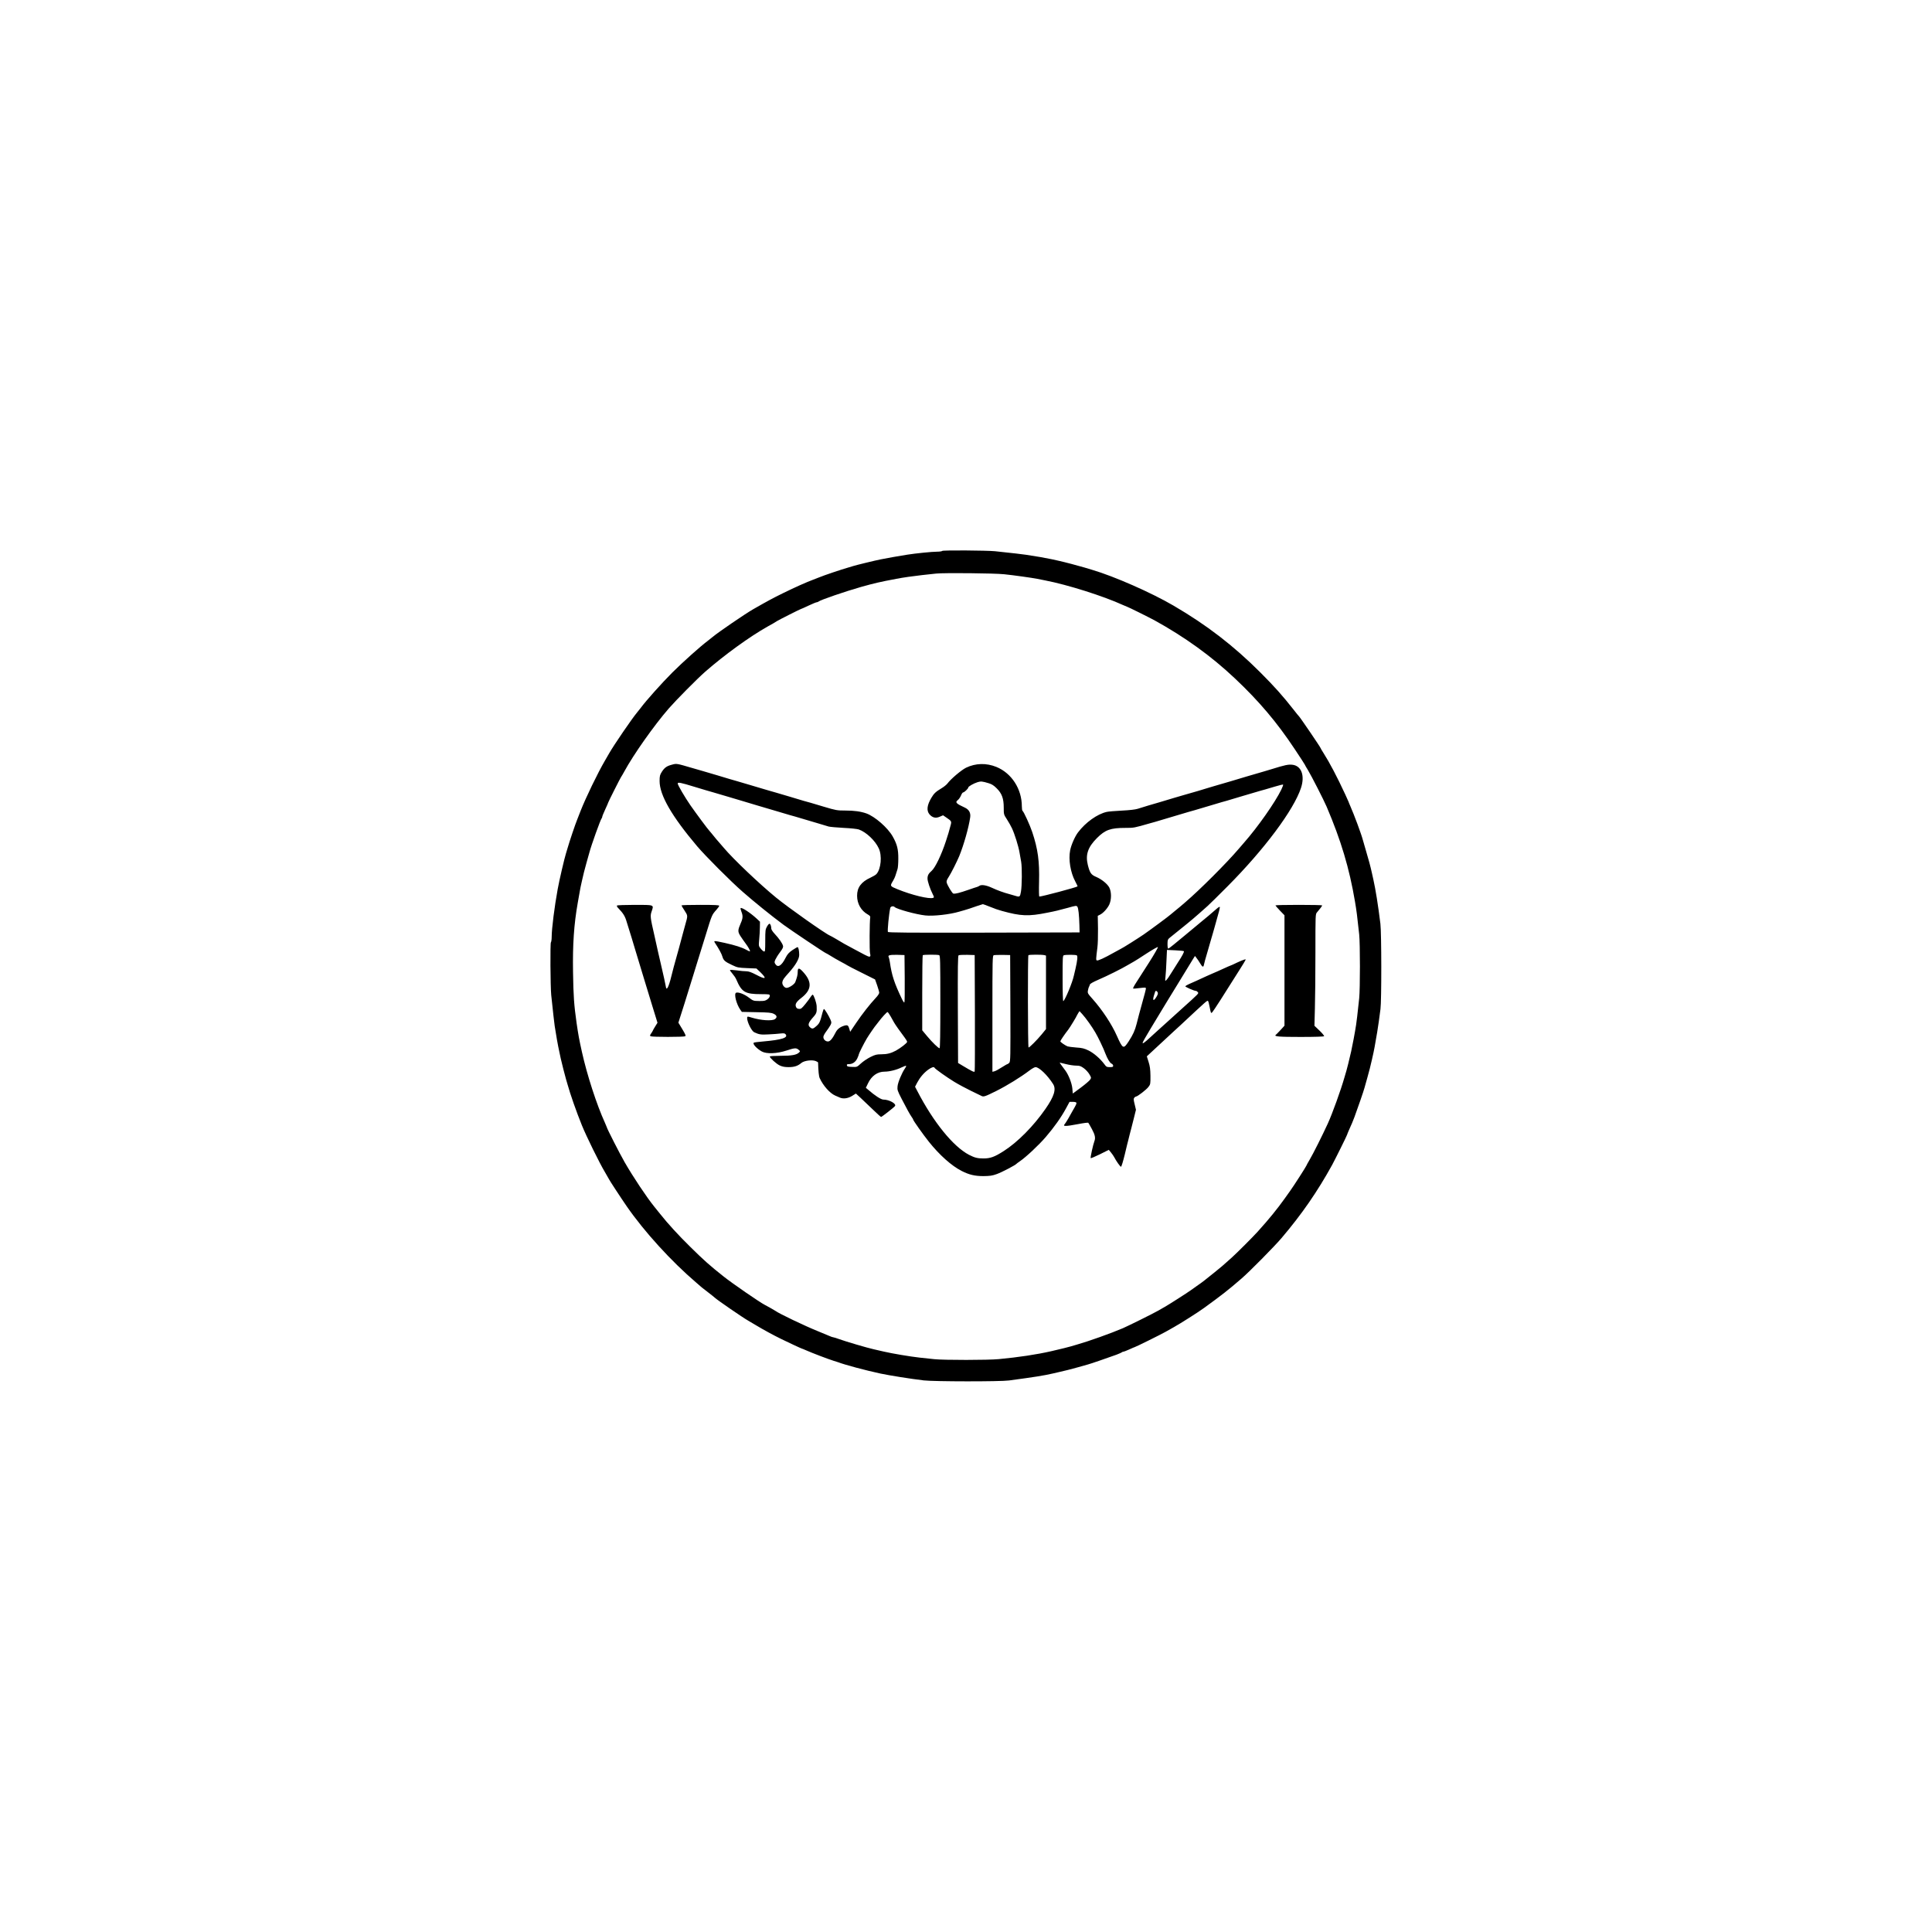
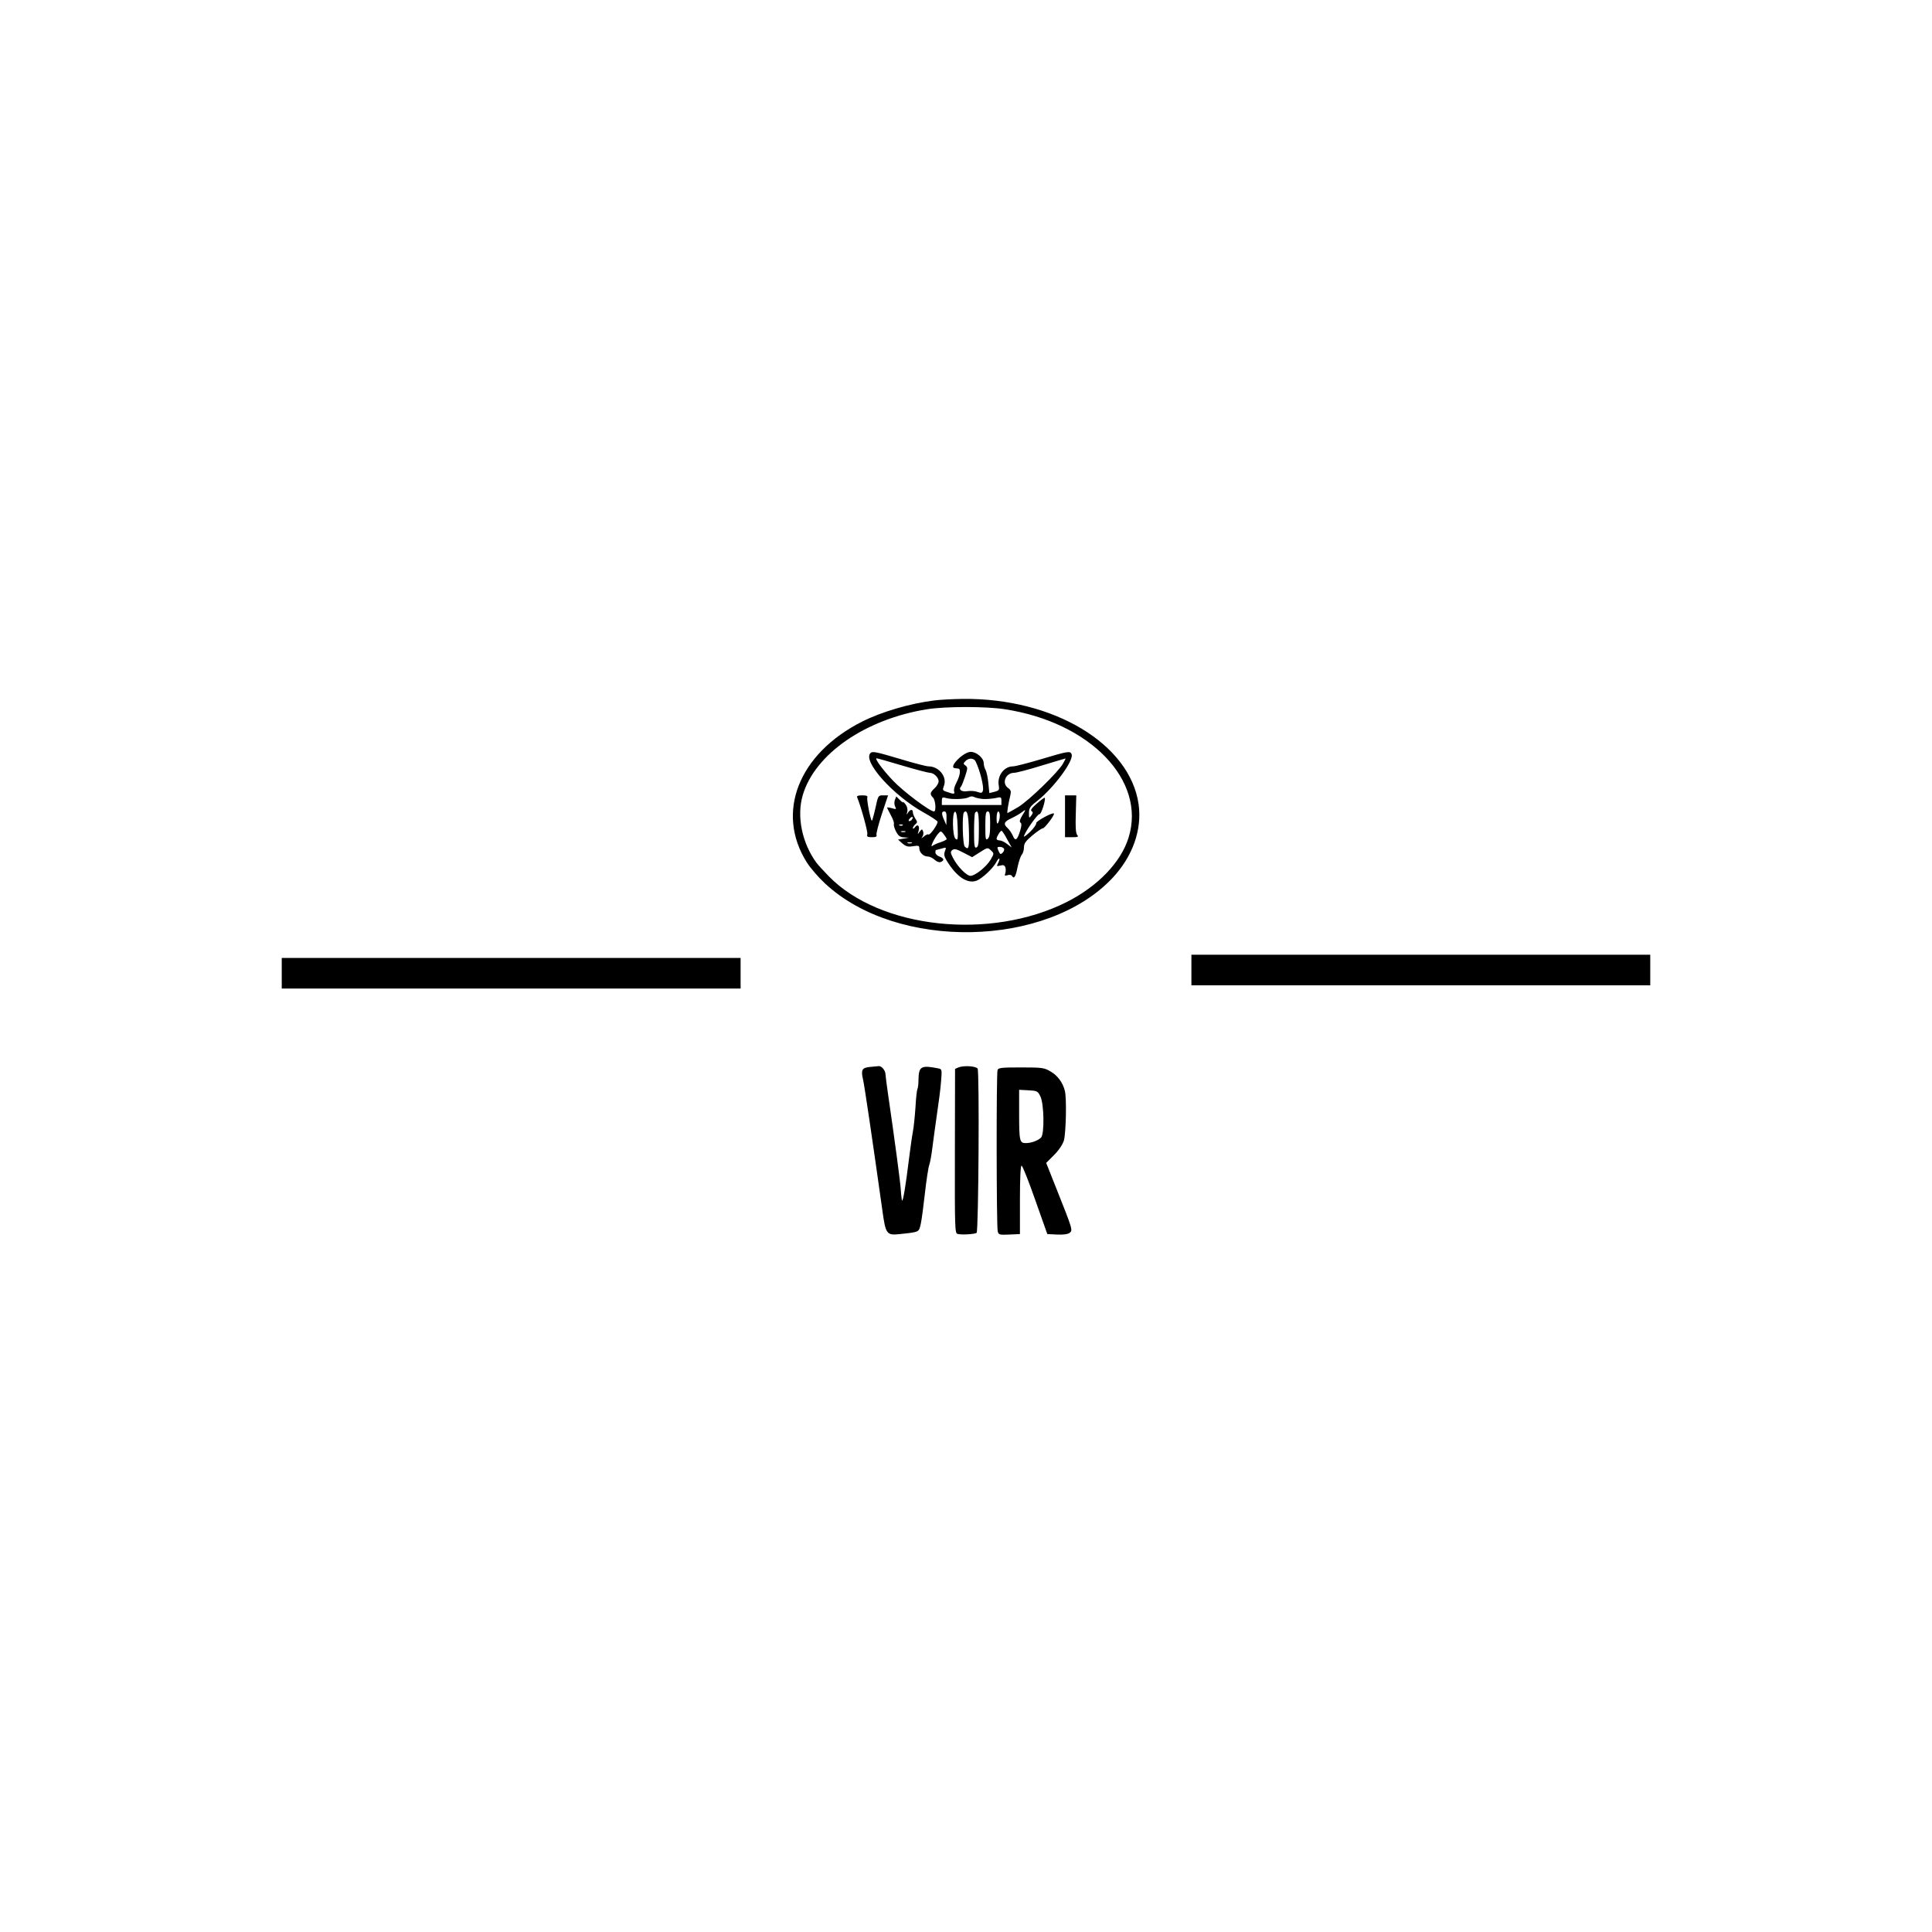
- <svg xmlns="http://www.w3.org/2000/svg" version="1.0" width="2560pt" height="2560pt" viewBox="0 0 2560 2560" preserveAspectRatio="xMidYMid meet">
-   <g transform="translate(0,2560) scale(0.1,-0.1)" fill="#000000" stroke="none">
-     <path d="M12485 18300 c-3 -5 -34 -10 -68 -10 -64 0 -284 -22 -397 -40 -142 -23 -239 -40 -350 -62 -68 -13 -326 -76 -360 -87 -14 -5 -45 -14 -70 -21 -88 -25 -318 -102 -385 -130 -11 -4 -47 -18 -80 -31 -100 -38 -232 -97 -400 -179 -138 -68 -201 -102 -392 -211 -110 -63 -464 -305 -539 -368 -16 -14 -45 -37 -64 -51 -93 -69 -332 -282 -471 -421 -139 -139 -351 -376 -419 -469 -14 -19 -37 -48 -51 -64 -63 -75 -305 -428 -368 -539 -10 -18 -36 -61 -56 -97 -94 -161 -252 -487 -322 -665 -19 -49 -39 -99 -43 -110 -27 -65 -105 -297 -130 -385 -7 -25 -16 -56 -21 -70 -19 -59 -87 -348 -109 -470 -42 -228 -80 -527 -80 -635 0 -34 -5 -66 -10 -71 -11 -11 -7 -586 4 -699 27 -257 38 -349 46 -410 18 -118 42 -256 62 -345 5 -25 13 -63 18 -85 12 -54 60 -244 70 -275 4 -14 13 -43 19 -65 37 -134 118 -365 191 -545 57 -142 236 -506 305 -620 30 -51 55 -94 55 -96 0 -6 167 -261 235 -359 235 -339 590 -728 920 -1010 39 -33 72 -62 75 -65 3 -3 39 -31 80 -62 42 -32 84 -66 95 -76 35 -32 366 -260 440 -302 17 -10 66 -39 110 -65 90 -54 225 -128 330 -179 89 -44 266 -126 271 -126 2 0 26 -9 52 -21 83 -37 296 -118 367 -140 22 -6 49 -15 60 -19 88 -34 365 -108 560 -150 123 -26 405 -71 575 -91 138 -16 1011 -17 1130 -1 348 47 456 64 578 92 23 6 62 15 87 20 88 20 141 33 245 62 58 17 119 33 135 38 30 7 267 89 380 130 33 13 64 26 70 31 5 5 15 9 22 9 7 0 42 14 78 30 36 17 68 30 70 30 9 0 349 168 410 203 33 19 83 47 110 62 90 50 324 199 398 253 241 175 319 236 497 390 103 88 438 427 531 537 269 316 477 618 671 970 42 78 198 392 198 400 0 3 10 27 21 53 44 97 51 115 76 180 38 102 125 353 133 387 5 17 21 77 38 135 29 103 40 149 61 240 5 25 14 65 20 90 5 25 12 59 15 75 28 155 46 264 56 340 6 50 16 124 22 165 15 106 14 1007 -1 1130 -31 252 -64 454 -92 580 -6 25 -15 65 -20 90 -21 95 -41 170 -80 300 -17 58 -34 119 -39 135 -20 79 -118 342 -169 457 -12 26 -21 50 -21 52 0 2 -21 48 -46 102 -107 231 -207 421 -290 551 -19 29 -34 55 -34 58 0 10 -274 412 -289 425 -4 3 -35 41 -69 85 -147 187 -254 307 -442 495 -355 355 -710 628 -1150 885 -294 172 -785 388 -1080 475 -41 12 -86 26 -100 30 -69 21 -271 74 -340 89 -30 7 -73 16 -95 21 -85 18 -198 38 -340 59 -61 9 -149 19 -410 47 -112 11 -693 15 -700 4z m820 -309 c128 -13 368 -47 440 -61 28 -6 75 -15 105 -21 296 -57 770 -207 1028 -325 29 -13 55 -24 57 -24 8 0 286 -138 360 -178 405 -223 754 -475 1069 -772 320 -302 556 -581 791 -935 74 -111 135 -205 135 -208 0 -3 19 -36 42 -73 46 -76 210 -397 247 -484 190 -446 300 -812 375 -1255 22 -130 28 -178 56 -437 13 -125 13 -720 0 -846 -25 -233 -32 -291 -41 -352 -15 -100 -49 -278 -65 -350 -31 -133 -56 -236 -64 -260 -4 -14 -16 -52 -25 -85 -46 -163 -162 -485 -222 -615 -66 -145 -197 -406 -238 -474 -25 -42 -45 -79 -45 -82 0 -7 -175 -280 -215 -334 -11 -15 -44 -61 -72 -101 -99 -139 -207 -272 -358 -439 -62 -69 -272 -279 -345 -345 -120 -108 -138 -123 -225 -193 -150 -121 -158 -127 -220 -170 -33 -23 -78 -55 -100 -71 -38 -28 -297 -194 -340 -217 -11 -6 -49 -28 -85 -49 -72 -41 -384 -196 -470 -234 -159 -68 -453 -173 -605 -216 -33 -9 -71 -21 -85 -25 -24 -8 -127 -33 -260 -64 -193 -44 -430 -80 -695 -105 -142 -14 -727 -14 -853 -1 -53 6 -142 16 -197 21 -126 14 -364 54 -475 80 -47 11 -107 25 -135 31 -80 17 -373 104 -450 132 -38 14 -76 26 -83 26 -7 0 -31 8 -55 19 -23 10 -89 38 -147 61 -172 69 -523 237 -565 270 -11 8 -94 55 -138 78 -68 34 -436 288 -549 378 -181 143 -265 218 -442 393 -153 150 -298 308 -399 436 -27 33 -62 77 -79 98 -100 124 -277 389 -391 587 -66 115 -237 450 -237 465 0 2 -11 28 -24 57 -109 238 -238 635 -306 943 -37 168 -46 216 -70 380 -34 243 -42 352 -47 675 -6 364 12 632 63 920 8 47 19 108 24 135 8 50 13 73 31 153 19 85 32 139 61 242 17 58 33 119 38 135 25 96 146 432 161 450 5 5 9 15 9 22 0 7 18 52 40 99 22 47 40 89 40 92 0 7 160 324 170 337 5 6 23 37 41 70 123 227 395 612 592 839 101 115 374 391 481 485 254 222 590 466 829 600 20 11 54 30 75 42 20 12 42 25 47 29 13 10 310 160 317 160 3 0 49 20 101 45 53 25 102 45 110 45 7 0 17 4 23 9 24 21 350 133 564 194 176 49 243 65 465 107 86 17 236 38 345 50 58 6 141 15 185 20 109 11 765 5 900 -9z" />
-     <path d="M8898 15466 c-64 -17 -94 -39 -129 -94 -25 -40 -29 -55 -29 -122 0 -186 160 -464 499 -865 107 -126 449 -469 601 -601 154 -135 370 -310 545 -440 91 -67 549 -374 559 -374 3 0 29 -15 58 -33 29 -19 89 -53 133 -77 44 -23 85 -46 90 -50 6 -5 91 -49 190 -98 l180 -90 28 -79 c15 -43 27 -87 27 -98 0 -11 -20 -41 -45 -67 -78 -83 -179 -212 -261 -333 l-79 -117 -10 36 c-14 50 -24 57 -65 46 -55 -16 -93 -44 -115 -86 -44 -87 -75 -124 -104 -124 -33 0 -61 27 -61 60 0 13 17 46 39 74 21 28 46 66 55 83 15 30 15 36 1 70 -21 50 -77 143 -87 143 -4 0 -12 -19 -18 -42 -34 -132 -41 -146 -80 -182 -43 -39 -56 -42 -81 -23 -41 32 -32 62 38 141 44 49 48 65 44 146 -3 47 -39 150 -53 150 -4 0 -15 -12 -25 -27 -9 -16 -41 -59 -71 -96 -49 -60 -59 -68 -86 -65 -23 2 -33 10 -40 30 -12 34 7 65 73 116 138 107 144 211 22 344 -53 58 -71 57 -71 -1 0 -36 -8 -70 -32 -134 -12 -30 -82 -77 -116 -77 -30 0 -63 46 -55 79 8 33 15 43 88 125 86 96 135 180 135 232 0 55 -10 104 -22 104 -5 0 -36 -18 -69 -40 -47 -33 -65 -53 -90 -102 -52 -104 -101 -134 -134 -84 -15 22 -15 28 -1 61 9 20 36 64 62 98 35 47 44 66 39 85 -8 33 -53 97 -109 157 -25 26 -46 58 -46 69 0 35 -12 66 -24 66 -7 0 -22 -17 -34 -39 -20 -35 -22 -53 -22 -186 0 -130 -2 -146 -16 -143 -9 2 -29 19 -44 38 -28 35 -28 36 -20 125 5 50 9 122 9 161 l1 71 -47 44 c-82 75 -196 150 -209 136 -4 -3 1 -24 10 -47 22 -55 20 -88 -8 -151 -41 -95 -42 -113 -5 -172 19 -29 49 -72 67 -96 37 -49 66 -101 59 -107 -2 -2 -24 7 -49 21 -58 32 -146 60 -285 91 -148 32 -150 32 -127 -3 51 -77 86 -142 96 -178 15 -51 34 -68 128 -112 71 -34 82 -36 199 -41 l124 -5 54 -51 c90 -88 69 -99 -59 -31 -64 33 -97 45 -129 45 -24 0 -81 5 -127 12 -45 6 -85 8 -89 5 -3 -4 11 -25 31 -47 20 -23 44 -58 52 -78 72 -169 115 -195 330 -195 111 -1 114 -1 114 -23 0 -14 -12 -31 -32 -46 -28 -20 -44 -23 -110 -22 -74 1 -78 2 -136 46 -61 46 -138 75 -168 64 -32 -12 3 -151 56 -226 l20 -28 193 -4 c163 -3 198 -6 230 -22 43 -21 48 -47 15 -70 -39 -27 -186 -17 -307 20 -58 18 -61 18 -61 -8 1 -53 59 -170 94 -186 64 -30 88 -34 193 -28 59 3 131 8 159 12 39 4 53 2 63 -10 39 -46 -48 -74 -297 -96 -62 -5 -118 -12 -123 -16 -22 -13 37 -79 106 -117 62 -34 199 -29 324 12 110 36 131 38 162 12 23 -19 23 -21 7 -37 -32 -32 -97 -44 -245 -44 -79 0 -143 -4 -143 -9 0 -19 87 -98 132 -119 35 -16 66 -22 117 -22 75 0 122 15 169 55 38 32 143 45 192 25 16 -7 30 -15 30 -19 3 -110 10 -182 21 -206 46 -101 135 -201 206 -232 21 -8 48 -20 60 -26 45 -21 109 -12 163 21 l51 32 62 -57 c34 -32 107 -102 163 -155 56 -54 104 -98 109 -98 9 0 166 122 183 143 26 30 -74 87 -154 87 -30 0 -113 54 -200 130 l-31 26 29 60 c46 98 126 154 218 154 65 0 159 23 228 57 29 14 55 23 58 20 4 -3 -4 -20 -16 -36 -39 -56 -92 -182 -97 -235 -5 -47 -1 -59 54 -166 67 -130 107 -203 134 -242 11 -14 19 -29 19 -33 0 -12 130 -196 209 -295 139 -174 300 -318 432 -385 99 -51 177 -69 289 -69 86 1 118 5 178 27 65 23 249 119 262 137 3 3 22 18 43 32 79 53 251 214 343 321 114 133 204 260 269 380 l47 87 43 0 c26 0 45 -5 48 -12 3 -12 -3 -26 -52 -110 -10 -18 -35 -62 -55 -98 -21 -36 -42 -69 -47 -74 -32 -33 7 -33 176 -1 71 14 132 22 136 17 3 -4 25 -41 48 -84 41 -76 49 -117 32 -160 -17 -44 -55 -217 -49 -224 4 -3 59 20 124 52 l116 58 29 -35 c15 -19 34 -45 41 -59 28 -54 81 -130 92 -130 6 0 28 73 50 163 21 89 42 176 47 192 4 17 12 49 18 73 6 23 15 59 21 80 5 20 21 84 36 142 l26 105 -17 72 c-15 59 -16 75 -5 88 7 8 17 15 22 15 20 0 138 91 165 127 27 35 28 41 27 149 -1 85 -7 128 -25 184 l-23 73 55 51 c55 52 283 263 303 281 7 6 43 39 82 75 367 342 360 337 372 325 4 -4 14 -42 22 -86 15 -77 16 -79 33 -62 16 16 158 237 359 558 100 160 94 147 63 139 -15 -4 -58 -22 -96 -40 -38 -19 -72 -34 -74 -34 -4 0 -54 -22 -183 -81 -35 -16 -65 -29 -67 -29 -2 0 -36 -15 -77 -34 -101 -47 -185 -85 -234 -106 -23 -10 -44 -23 -48 -28 -5 -8 116 -62 141 -62 6 0 17 -7 24 -16 15 -18 24 -9 -215 -224 -77 -69 -167 -150 -200 -181 -34 -30 -83 -75 -111 -100 -27 -24 -72 -65 -100 -91 -76 -71 -105 -92 -105 -76 0 8 48 92 106 188 59 96 114 189 124 205 10 17 55 91 100 165 46 74 106 173 135 220 28 47 78 128 110 180 32 52 72 117 88 144 l31 49 20 -26 c12 -14 33 -46 48 -71 31 -53 44 -57 51 -18 2 15 23 90 46 167 22 77 46 158 52 180 6 22 15 51 19 65 4 14 13 45 20 70 7 25 17 59 21 75 38 130 56 201 52 208 -3 4 -22 -7 -42 -25 -78 -68 -156 -134 -187 -158 -18 -14 -124 -103 -237 -197 -113 -95 -210 -173 -216 -173 -7 0 -11 23 -11 60 0 50 4 63 23 79 12 10 85 69 161 130 127 102 183 149 346 295 30 27 150 145 265 261 487 489 878 1013 974 1305 54 165 4 296 -118 307 -52 5 -96 -4 -266 -57 -38 -12 -83 -25 -100 -30 -16 -5 -70 -21 -120 -35 -49 -15 -103 -30 -120 -35 -16 -5 -61 -18 -100 -30 -38 -12 -83 -25 -100 -30 -16 -5 -70 -21 -120 -35 -49 -15 -103 -30 -120 -35 -16 -5 -61 -18 -100 -30 -38 -12 -85 -26 -102 -31 -61 -17 -98 -28 -188 -54 -49 -15 -103 -30 -120 -35 -16 -5 -61 -18 -100 -30 -38 -12 -83 -25 -100 -30 -55 -15 -239 -70 -290 -87 -32 -10 -109 -19 -210 -24 -88 -4 -178 -12 -200 -17 -125 -28 -281 -139 -381 -272 -41 -54 -91 -168 -104 -238 -24 -120 4 -292 67 -410 19 -35 33 -66 31 -67 -14 -13 -471 -135 -507 -135 -4 0 -6 88 -3 195 7 272 -15 434 -90 659 -30 91 -113 272 -129 282 -5 3 -9 29 -9 59 0 231 -136 441 -338 523 -133 54 -275 50 -400 -10 -62 -30 -204 -150 -248 -210 -12 -16 -48 -45 -80 -64 -75 -45 -99 -68 -132 -124 -59 -99 -67 -170 -27 -219 39 -46 84 -57 137 -33 l44 19 48 -33 c62 -42 66 -48 54 -93 -26 -97 -33 -123 -64 -216 -60 -183 -141 -351 -189 -394 -42 -36 -55 -61 -55 -103 0 -36 34 -138 69 -206 19 -38 20 -43 6 -49 -51 -19 -281 36 -472 114 -103 42 -102 42 -59 113 12 19 28 55 35 80 7 25 18 57 23 72 6 15 11 78 11 140 1 124 -16 191 -74 294 -66 117 -236 265 -350 306 -75 26 -160 38 -280 38 -108 0 -123 3 -284 51 -170 51 -200 60 -265 77 -19 6 -105 31 -190 57 -85 26 -171 51 -190 56 -19 6 -51 15 -70 20 -19 6 -48 14 -65 19 -16 4 -100 29 -185 55 -85 26 -171 51 -190 56 -69 19 -97 28 -250 74 -85 26 -171 51 -190 56 -42 12 -94 27 -135 39 -230 67 -217 65 -287 46z m4202 -244 c41 -12 68 -29 106 -67 70 -69 94 -136 94 -256 0 -90 0 -91 43 -157 24 -37 53 -89 66 -117 35 -74 87 -240 100 -320 7 -38 17 -94 22 -124 13 -76 11 -321 -3 -397 -12 -69 -16 -72 -72 -55 -17 5 -51 15 -76 22 -80 21 -163 51 -240 87 -74 34 -138 43 -163 24 -7 -5 -21 -12 -32 -15 -11 -3 -58 -18 -105 -35 -128 -44 -175 -56 -207 -53 -14 1 -80 110 -89 147 -5 18 3 38 29 78 29 44 108 201 137 271 61 150 126 379 145 512 10 62 -15 107 -73 133 -114 52 -129 69 -90 99 14 11 33 39 42 61 9 22 21 40 28 40 15 0 68 50 68 65 0 14 70 54 124 71 44 13 60 12 146 -14z m-3900 -47 c153 -46 181 -55 250 -74 19 -5 105 -30 190 -56 85 -26 169 -51 185 -55 17 -5 62 -18 100 -30 39 -12 84 -25 100 -30 47 -13 189 -55 305 -90 58 -17 120 -36 138 -41 17 -5 47 -13 65 -18 51 -15 193 -57 307 -91 58 -17 121 -36 140 -42 19 -5 109 -13 200 -18 91 -4 181 -14 200 -21 98 -35 217 -147 264 -250 46 -97 30 -274 -31 -341 -10 -11 -45 -32 -78 -47 -123 -56 -179 -131 -178 -241 0 -105 53 -198 143 -248 24 -13 34 -25 31 -38 -9 -49 -12 -445 -2 -478 13 -51 -2 -54 -70 -18 -30 16 -92 50 -139 74 -105 55 -167 90 -245 138 -34 20 -68 39 -76 42 -58 22 -557 374 -715 504 -220 180 -569 512 -691 657 -29 34 -63 73 -75 87 -13 14 -41 47 -63 75 -22 27 -46 57 -54 65 -23 23 -181 237 -253 340 -75 109 -168 268 -168 288 0 20 38 13 220 -43z m7778 -38 c-83 -170 -310 -494 -494 -703 -11 -12 -41 -48 -69 -80 -160 -188 -516 -544 -709 -709 -33 -27 -64 -55 -70 -60 -6 -6 -33 -28 -61 -50 -27 -22 -56 -46 -64 -53 -21 -20 -262 -199 -356 -264 -71 -49 -292 -188 -299 -188 -2 0 -46 -24 -97 -53 -126 -71 -209 -109 -225 -103 -13 5 -12 21 7 170 6 43 9 156 8 250 l-3 171 28 14 c43 20 99 82 124 134 31 66 31 169 0 228 -26 48 -100 108 -172 139 -69 29 -85 53 -112 160 -33 135 1 235 121 355 110 110 180 135 379 135 112 0 112 0 324 61 17 5 47 13 65 18 71 21 138 41 272 81 77 23 156 46 175 52 56 15 86 24 250 73 85 26 170 51 188 56 17 5 47 13 65 18 17 5 102 30 187 56 85 26 171 51 190 56 19 6 50 14 68 20 17 5 47 13 65 18 17 5 77 23 132 39 55 17 103 28 107 26 3 -2 -7 -32 -24 -67z m-3871 -1548 c79 -32 114 -44 168 -59 252 -70 353 -74 601 -24 109 21 148 31 274 65 106 30 114 31 126 14 13 -18 23 -106 27 -250 l2 -90 -1268 -3 c-1009 -2 -1269 0 -1272 10 -7 19 13 232 31 316 5 23 41 31 59 13 29 -28 284 -98 405 -111 106 -12 327 13 450 50 14 4 45 13 70 20 25 7 54 16 65 20 38 14 170 58 177 59 4 1 42 -13 85 -30z m2117 -745 c-70 -109 -147 -230 -171 -267 -25 -38 -42 -72 -39 -75 4 -3 39 -1 79 5 39 5 77 8 83 6 13 -5 13 -6 -32 -168 -48 -173 -63 -231 -83 -311 -23 -90 -47 -142 -105 -232 -70 -107 -78 -103 -157 73 -68 154 -193 343 -321 487 -66 74 -69 79 -62 115 4 21 10 43 14 48 4 6 9 18 11 28 3 12 38 32 104 61 130 56 322 152 405 202 37 22 73 43 80 46 8 4 80 49 160 102 80 52 149 91 153 87 4 -4 -49 -98 -119 -207z m463 152 c7 -7 -24 -66 -77 -146 -20 -30 -58 -91 -85 -135 -26 -44 -57 -89 -68 -99 -20 -20 -20 -20 -14 40 4 32 10 126 13 208 l7 149 109 -5 c60 -3 112 -8 115 -12z m-3699 -356 c1 -168 0 -312 -4 -320 -3 -10 -15 5 -34 45 -100 209 -134 312 -159 487 -5 31 -12 61 -16 68 -14 22 19 30 115 28 l95 -3 3 -305z m456 304 c14 -6 16 -69 16 -620 0 -412 -3 -614 -10 -614 -16 0 -96 77 -166 161 l-64 77 0 494 c0 272 3 498 7 501 8 9 196 9 217 1z m474 -764 c1 -421 0 -771 -3 -777 -5 -14 -35 1 -160 76 l-60 36 -3 710 c-2 560 0 710 10 717 7 4 58 7 113 6 l100 -3 3 -765z m470 61 c2 -645 1 -706 -14 -723 -10 -10 -21 -18 -25 -18 -5 0 -39 -20 -77 -44 -38 -25 -81 -48 -95 -51 l-27 -7 0 770 c0 725 1 771 18 775 9 3 62 4 117 4 l100 -2 3 -704z m450 703 l22 -6 0 -487 0 -487 -57 -70 c-63 -76 -161 -174 -174 -174 -10 0 -12 1213 -2 1223 8 9 180 9 211 1z m430 -3 c14 -9 8 -68 -18 -181 -6 -25 -15 -63 -20 -85 -19 -92 -116 -325 -141 -341 -5 -3 -9 124 -9 300 0 282 1 305 18 309 31 8 157 7 170 -2z m1071 -489 c7 -14 4 -29 -15 -60 -38 -64 -56 -53 -33 19 6 19 12 40 15 47 5 18 22 15 33 -6z m-907 -407 c69 -99 97 -147 149 -255 39 -83 47 -100 66 -150 26 -68 59 -123 80 -133 13 -5 23 -18 23 -29 0 -15 -8 -18 -44 -18 -40 0 -48 4 -72 38 -55 74 -139 147 -209 182 -59 28 -85 35 -165 40 -52 4 -104 11 -115 15 -35 15 -95 57 -95 67 0 9 55 91 106 156 23 30 114 180 114 188 0 2 8 16 17 30 l17 26 36 -39 c20 -21 61 -74 92 -118z m-2631 88 c18 -32 39 -69 46 -82 14 -26 87 -129 140 -199 18 -24 33 -49 33 -57 0 -15 -86 -82 -150 -117 -65 -35 -118 -48 -195 -48 -58 0 -79 -5 -141 -36 -40 -20 -97 -58 -126 -85 -53 -49 -53 -49 -118 -46 -53 2 -65 5 -68 20 -3 13 3 17 28 17 47 0 87 28 110 77 11 24 20 47 20 53 0 11 64 139 106 210 25 42 112 169 124 180 3 3 18 23 35 45 39 53 106 125 115 125 5 0 23 -26 41 -57z m2324 -633 c43 -11 103 -20 134 -20 48 0 63 -6 103 -35 26 -19 59 -55 73 -80 26 -43 26 -46 10 -71 -9 -14 -64 -61 -123 -105 l-107 -79 -6 68 c-7 70 -49 178 -92 236 -13 17 -36 48 -51 69 -16 20 -26 37 -24 37 3 0 40 -9 83 -20z m-1743 -47 c6 -16 165 -128 263 -188 56 -34 155 -87 221 -119 65 -31 127 -61 136 -66 30 -17 46 -12 199 64 144 72 325 184 441 272 31 24 67 44 79 44 48 0 159 -107 233 -224 44 -69 14 -164 -102 -331 -157 -226 -367 -439 -552 -557 -122 -78 -177 -98 -269 -98 -80 0 -116 10 -191 48 -209 109 -472 433 -685 845 l-30 57 28 54 c36 68 87 129 146 172 44 32 76 42 83 27z" />
-     <path d="M8175 13601 c-3 -5 1 -15 7 -23 78 -82 99 -114 123 -197 38 -125 43 -140 64 -206 10 -33 28 -91 39 -130 17 -59 40 -135 103 -340 5 -16 22 -73 38 -125 16 -52 41 -133 55 -180 14 -47 30 -98 35 -115 5 -16 24 -77 41 -133 l32 -104 -31 -50 c-17 -27 -31 -52 -31 -55 0 -3 -10 -18 -21 -35 -18 -25 -19 -32 -8 -39 18 -11 440 -11 458 0 11 7 3 26 -38 94 l-52 86 36 113 c20 62 40 124 44 138 5 14 19 59 31 100 13 41 33 107 45 145 13 39 33 104 45 145 12 41 30 100 40 130 19 59 68 219 121 390 83 270 81 267 142 335 20 22 37 46 37 53 0 9 -57 12 -250 12 -137 0 -250 -3 -250 -7 0 -4 18 -35 41 -69 44 -69 44 -65 10 -184 -5 -19 -19 -69 -30 -110 -28 -106 -79 -296 -123 -450 -5 -19 -13 -51 -18 -70 -40 -170 -71 -248 -84 -209 -2 8 -6 28 -9 44 -2 17 -26 122 -52 235 -47 203 -52 224 -75 330 -7 30 -16 71 -20 90 -54 234 -56 255 -35 315 30 88 38 85 -224 85 -129 0 -232 -4 -236 -9z" />
-     <path d="M16900 13603 c0 -3 27 -34 60 -69 l60 -62 0 -732 0 -731 -52 -57 c-29 -31 -57 -60 -63 -64 -29 -22 40 -28 327 -28 193 0 309 4 313 10 3 5 -24 39 -61 74 l-67 64 6 228 c4 125 7 458 7 739 0 507 0 512 21 536 34 39 69 85 69 92 0 4 -139 7 -310 7 -170 0 -310 -3 -310 -7z" />
+ <svg xmlns="http://www.w3.org/2000/svg" version="1.0" width="1200pt" height="1200pt" viewBox="0 0 1200 1200" preserveAspectRatio="xMidYMid meet">
+   <g transform="translate(0,1200) scale(0.1,-0.1)" fill="#000000" stroke="none">
+     <path d="M5800 7649 c-150 -19 -324 -70 -445 -131 -395 -199 -539 -564 -344 -874 22 -35 73 -94 113 -131 449 -419 1380 -400 1787 35 125 134 183 299 161 457 -54 375 -529 660 -1092 654 -63 -1 -144 -5 -180 -10z m440 -54 c531 -81 880 -442 770 -797 -47 -153 -191 -303 -385 -401 -476 -239 -1159 -165 -1477 160 -31 32 -65 69 -76 83 -90 122 -125 289 -86 421 75 256 390 473 774 534 116 18 363 18 480 0z" />
+     <path d="M5407 7323 c-51 -50 137 -261 329 -369 46 -25 84 -51 87 -57 5 -14 -48 -89 -57 -80 -3 3 -16 -2 -28 -13 -15 -12 -18 -13 -10 -3 7 9 9 24 6 34 -7 17 -8 17 -22 -1 -13 -18 -14 -18 -7 3 9 32 -4 48 -21 26 -7 -10 -14 -13 -14 -7 0 6 7 17 15 24 14 12 14 15 0 36 -8 13 -15 30 -15 39 0 20 -16 19 -30 -2 -9 -16 -10 -15 -5 4 4 14 0 32 -9 45 -9 12 -16 19 -16 15 0 -4 -10 3 -22 15 l-21 21 -9 -22 c-4 -13 -4 -30 2 -41 9 -17 7 -18 -20 -10 -17 5 -30 6 -30 4 0 -3 11 -24 23 -47 13 -23 22 -48 19 -55 -2 -8 4 -29 14 -48 14 -26 25 -34 49 -35 l30 -2 -33 -6 -34 -6 27 -24 c23 -19 35 -22 66 -17 34 5 39 4 39 -13 0 -26 26 -51 53 -51 11 0 30 -9 42 -20 13 -12 29 -18 38 -14 24 9 21 23 -8 34 -14 5 -25 16 -25 25 0 8 1 15 3 15 1 0 16 4 34 9 31 9 32 9 22 -16 -7 -20 -5 -33 13 -62 61 -98 127 -142 184 -121 35 14 100 75 121 113 8 16 17 27 20 24 2 -3 -1 -15 -7 -27 -11 -21 -10 -22 13 -16 20 5 27 2 32 -13 3 -10 2 -26 -1 -36 -6 -14 -3 -16 14 -11 11 4 23 2 27 -4 13 -22 23 -8 35 53 7 34 19 69 26 78 8 8 14 29 14 46 0 24 11 39 52 74 29 24 58 44 65 44 12 0 76 85 69 92 -8 9 -114 -49 -110 -60 2 -7 -14 -30 -36 -52 -22 -21 -40 -35 -40 -30 1 21 86 142 96 138 11 -4 41 93 33 102 -2 2 -24 -14 -49 -36 -32 -28 -41 -41 -33 -47 10 -6 10 -12 -2 -28 -13 -18 -14 -17 -14 16 0 30 7 41 51 75 103 81 229 251 214 290 -8 22 -21 20 -188 -30 -84 -25 -162 -45 -176 -45 -55 0 -98 -57 -89 -116 5 -31 3 -34 -26 -42 l-32 -8 -6 60 c-3 34 -11 71 -17 83 -7 12 -12 31 -12 43 0 32 -44 70 -81 70 -45 0 -140 -96 -99 -101 6 -1 16 -2 23 -3 16 -2 11 -43 -13 -88 -11 -21 -17 -44 -14 -53 7 -18 -2 -19 -43 -4 -29 9 -30 12 -20 38 21 56 -31 121 -96 121 -13 0 -91 20 -173 45 -151 45 -175 50 -187 38z m197 -78 c84 -25 161 -45 171 -45 25 0 55 -29 55 -53 0 -11 -11 -30 -25 -43 -29 -27 -31 -37 -10 -58 16 -16 21 -86 6 -86 -26 0 -197 129 -257 194 -65 69 -113 136 -99 136 4 0 76 -20 159 -45z m456 25 c28 -58 52 -157 45 -181 -5 -15 -10 -16 -33 -8 -15 6 -43 8 -63 5 -37 -6 -58 10 -39 30 4 5 15 33 25 63 16 50 16 55 2 66 -15 11 -15 13 1 29 20 20 52 18 62 -4z m543 -12 c-29 -53 -213 -231 -279 -271 -34 -20 -64 -37 -66 -37 -5 0 5 59 18 113 5 22 2 31 -15 43 -41 29 -15 94 38 94 14 0 91 20 171 45 80 24 146 44 148 44 2 1 -5 -14 -15 -31z m-496 -221 c21 -1 55 2 76 6 35 8 37 7 37 -18 l0 -25 -185 0 -185 0 0 25 c0 23 3 25 28 18 36 -10 117 -7 139 5 11 7 24 7 35 1 10 -5 34 -10 55 -12z m242 -103 c-15 -24 -18 -38 -11 -43 8 -5 8 -18 -1 -49 -18 -60 -31 -70 -46 -33 -7 16 -21 37 -32 47 -29 26 -23 41 24 62 23 11 51 27 62 36 29 22 29 20 4 -20z m-470 -16 l-1 -43 -13 30 c-18 39 -18 55 0 55 11 0 15 -11 14 -42z m69 -53 c3 -78 1 -87 -13 -75 -20 16 -22 174 -2 168 8 -3 13 -33 15 -93z m70 -23 c3 -109 -1 -125 -26 -100 -13 13 -17 199 -5 212 20 20 28 -9 31 -112z m62 9 c0 -88 -3 -110 -15 -115 -13 -5 -15 11 -15 103 0 59 3 111 7 114 18 19 23 -2 23 -102z m70 30 c0 -58 -4 -82 -15 -91 -13 -11 -15 -1 -15 79 0 74 3 91 15 91 12 0 15 -15 15 -79z m60 52 c0 -16 -5 -35 -10 -43 -7 -11 -10 -4 -10 28 0 23 5 42 10 42 6 0 10 -12 10 -27z m-545 -22 c-3 -6 -11 -11 -17 -11 -6 0 -6 6 2 15 14 17 26 13 15 -4z m-58 -37 c-3 -3 -12 -4 -19 -1 -8 3 -5 6 6 6 11 1 17 -2 13 -5z m16 -41 c-7 -2 -19 -2 -25 0 -7 3 -2 5 12 5 14 0 19 -2 13 -5z m257 -45 c0 -3 -17 -12 -37 -19 -21 -6 -44 -17 -52 -23 -17 -14 13 50 37 77 15 17 17 17 34 -5 10 -13 18 -26 18 -30z m375 0 l29 -52 -29 22 c-15 12 -36 22 -46 22 -11 0 -19 5 -19 10 0 13 23 50 31 50 3 0 19 -23 34 -52z m-592 -25 c-7 -2 -19 -2 -25 0 -7 3 -2 5 12 5 14 0 19 -2 13 -5z m491 -101 c-25 -44 -97 -102 -126 -102 -25 0 -81 58 -108 110 -17 33 -18 40 -5 50 12 10 25 7 69 -16 l54 -28 49 31 c47 30 48 30 68 11 20 -19 20 -19 -1 -56z m82 67 c3 -6 0 -17 -8 -25 -13 -13 -16 -11 -26 11 -10 22 -9 25 8 25 10 0 22 -5 26 -11z" />
+     <path d="M5324 7048 c24 -59 67 -214 63 -229 -4 -16 1 -19 29 -19 24 0 32 4 28 13 -3 8 12 66 33 130 l39 117 -31 0 c-30 0 -31 -1 -48 -81 -10 -44 -20 -79 -22 -77 -9 8 -33 133 -28 145 4 9 -5 13 -32 13 -25 0 -35 -4 -31 -12z" />
+     <path d="M6615 6930 l0 -130 44 0 c37 0 42 2 31 15 -8 10 -11 50 -8 130 l3 115 -35 0 -35 0 0 -130z" />
+     <path d="M7400 5975 l0 -95 1425 0 1425 0 0 95 0 95 -1425 0 -1425 0 0 -95z" />
+     <path d="M1750 5955 l0 -95 1425 0 1425 0 0 95 0 95 -1425 0 -1425 0 0 -95z" />
+     <path d="M5403 5373 c-49 -5 -56 -18 -43 -76 9 -36 60 -384 120 -811 21 -153 26 -160 110 -151 122 13 117 11 129 63 6 26 17 112 26 192 9 80 21 159 27 175 6 17 14 64 19 105 5 41 18 134 28 205 11 72 23 165 26 207 6 75 6 77 -17 82 -105 21 -121 13 -123 -65 0 -30 -3 -58 -7 -64 -3 -5 -9 -57 -12 -115 -4 -58 -11 -125 -16 -150 -5 -25 -16 -103 -25 -175 -19 -156 -36 -258 -42 -252 -2 3 -6 33 -8 68 -4 56 -37 303 -80 599 -8 52 -14 105 -15 117 0 24 -25 54 -43 51 -7 -1 -31 -3 -54 -5z" />
+     <path d="M5953 5370 l-21 -9 -1 -510 c-1 -479 0 -510 16 -515 23 -7 111 -2 119 7 12 12 18 1005 6 1020 -13 16 -87 20 -119 7z" />
+     <path d="M6196 5354 c-8 -21 -7 -970 1 -1002 5 -21 10 -23 72 -20 l66 3 0 213 c0 135 4 212 10 212 6 0 44 -96 85 -213 l75 -212 60 -3 c38 -2 67 2 78 10 21 16 21 18 -79 269 l-66 166 49 49 c30 30 53 65 61 90 13 46 18 263 6 309 -13 51 -45 95 -89 120 -39 23 -51 25 -182 25 -122 0 -142 -2 -147 -16z m266 -164 c23 -46 26 -234 4 -256 -20 -19 -61 -34 -95 -34 -38 0 -41 13 -41 188 l0 143 58 -3 c54 -3 58 -5 74 -38z" />
  </g>
</svg>
